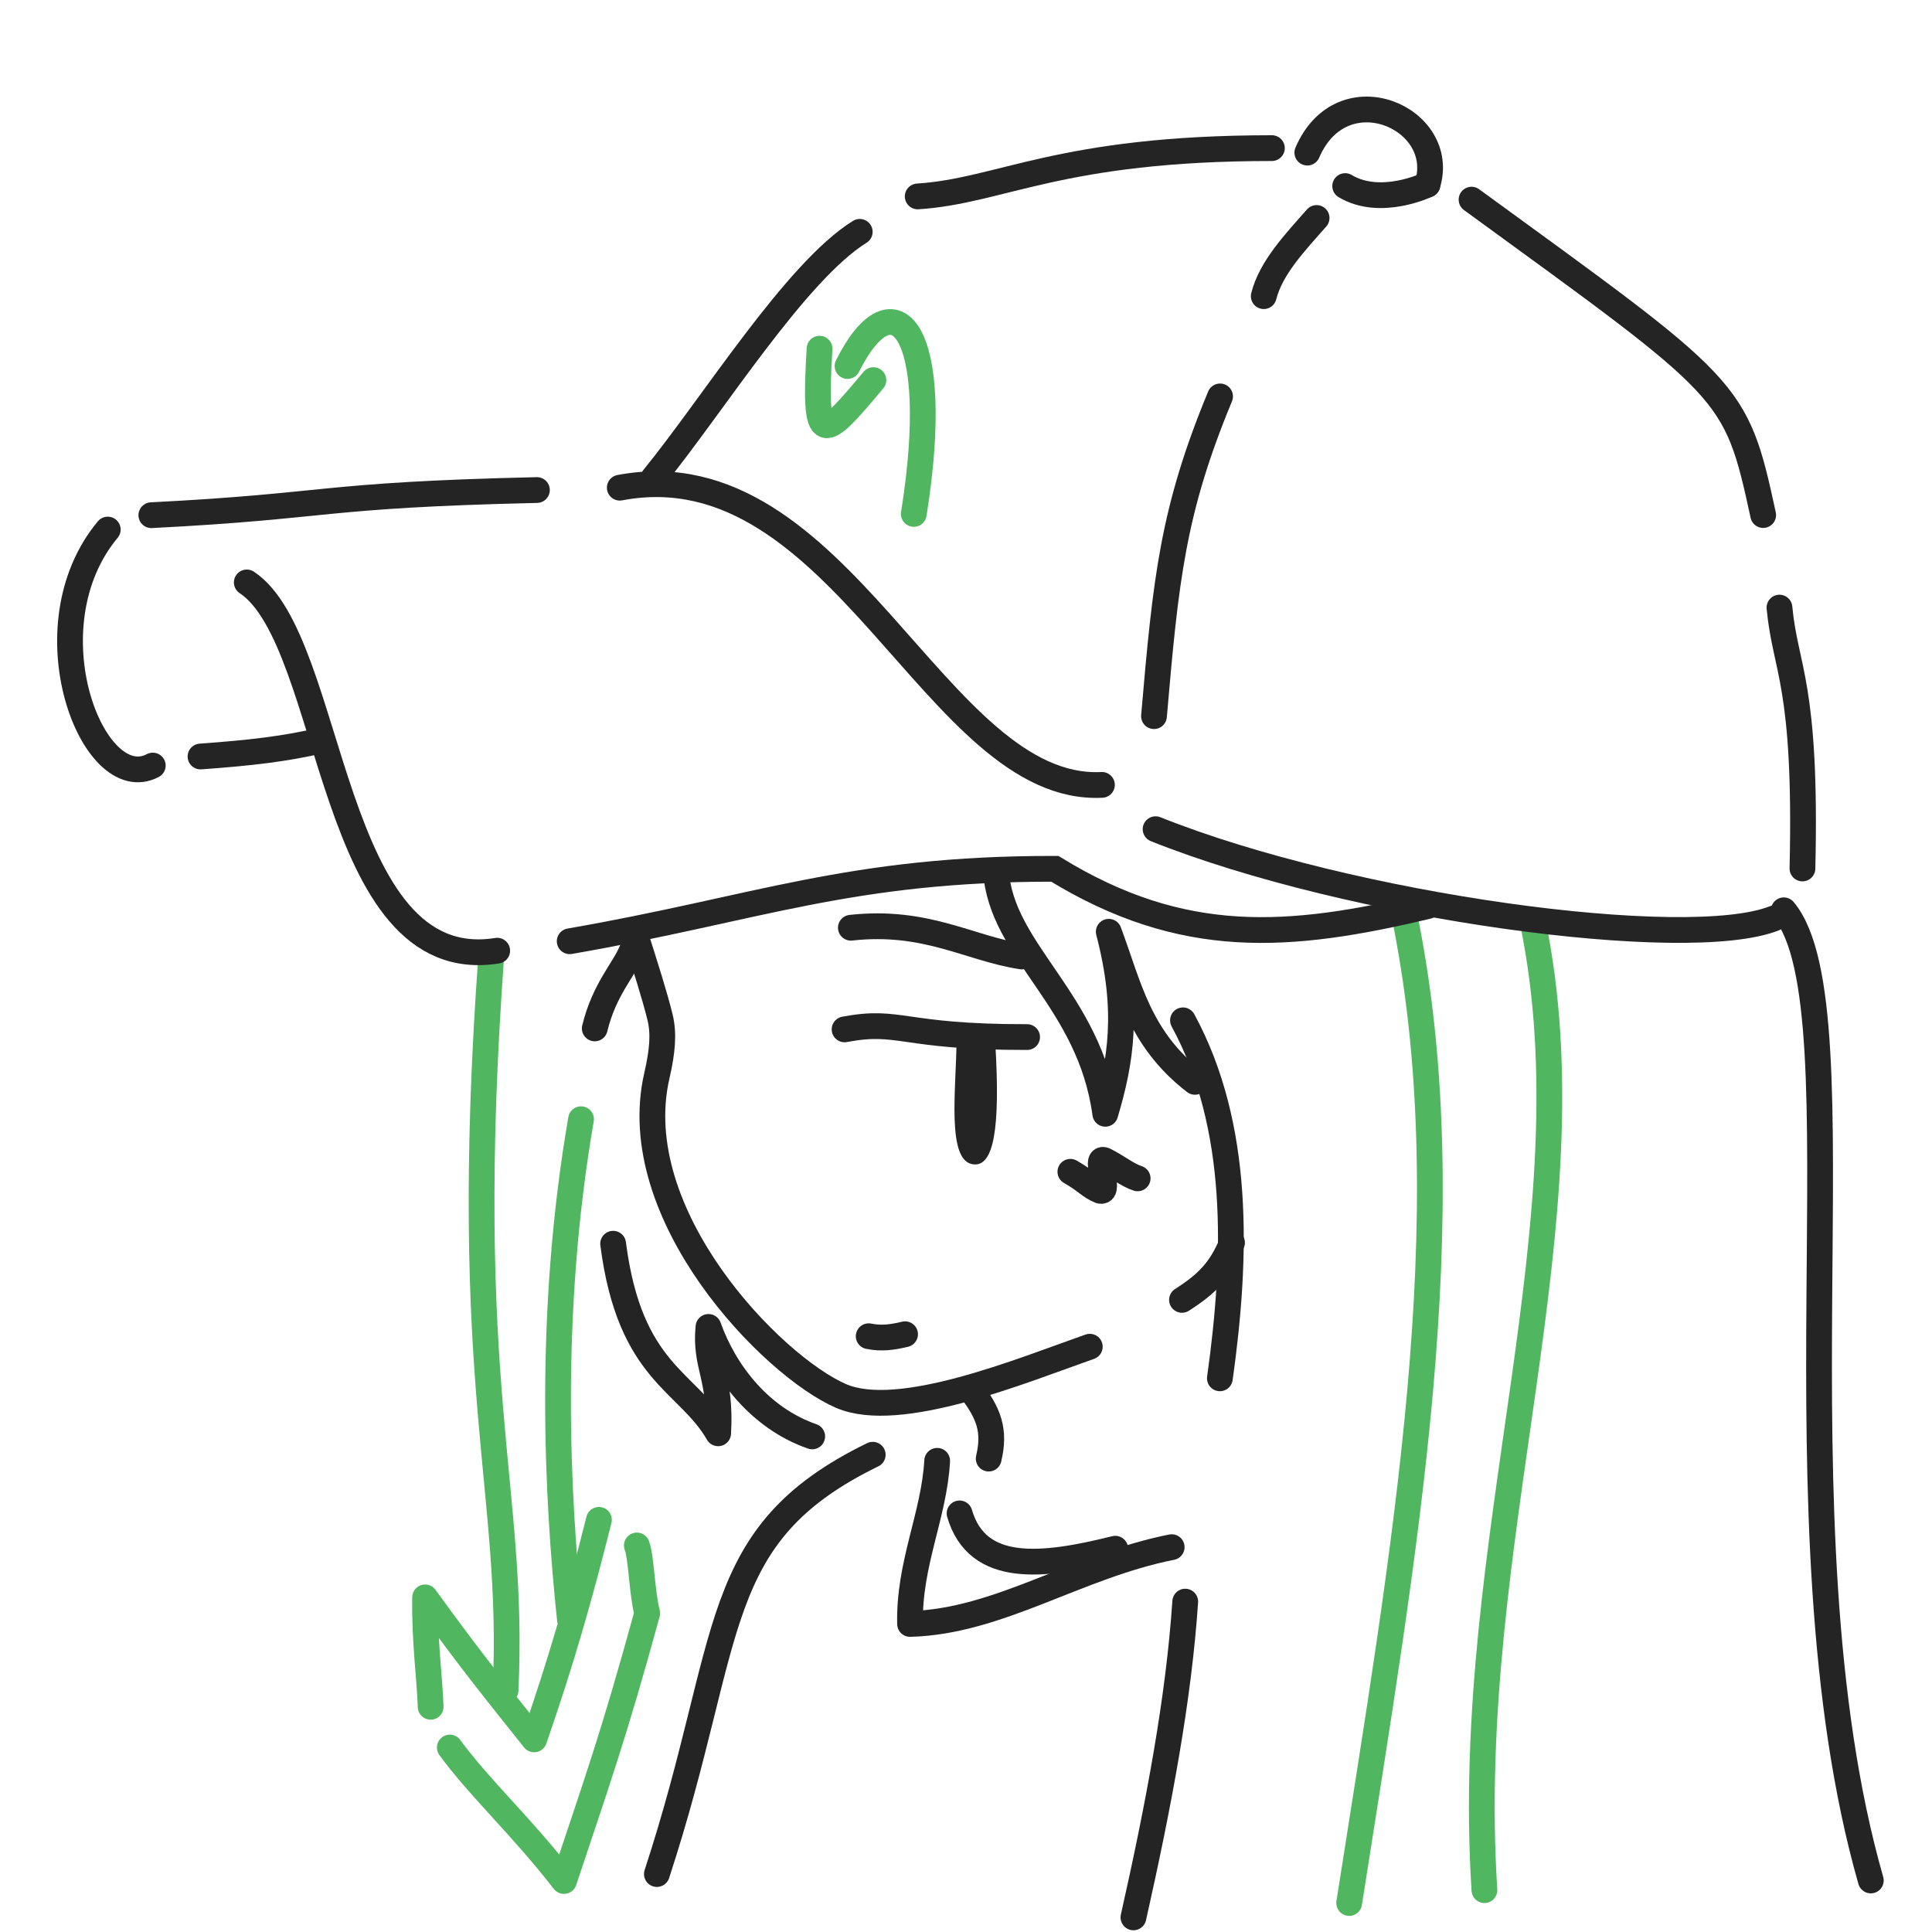
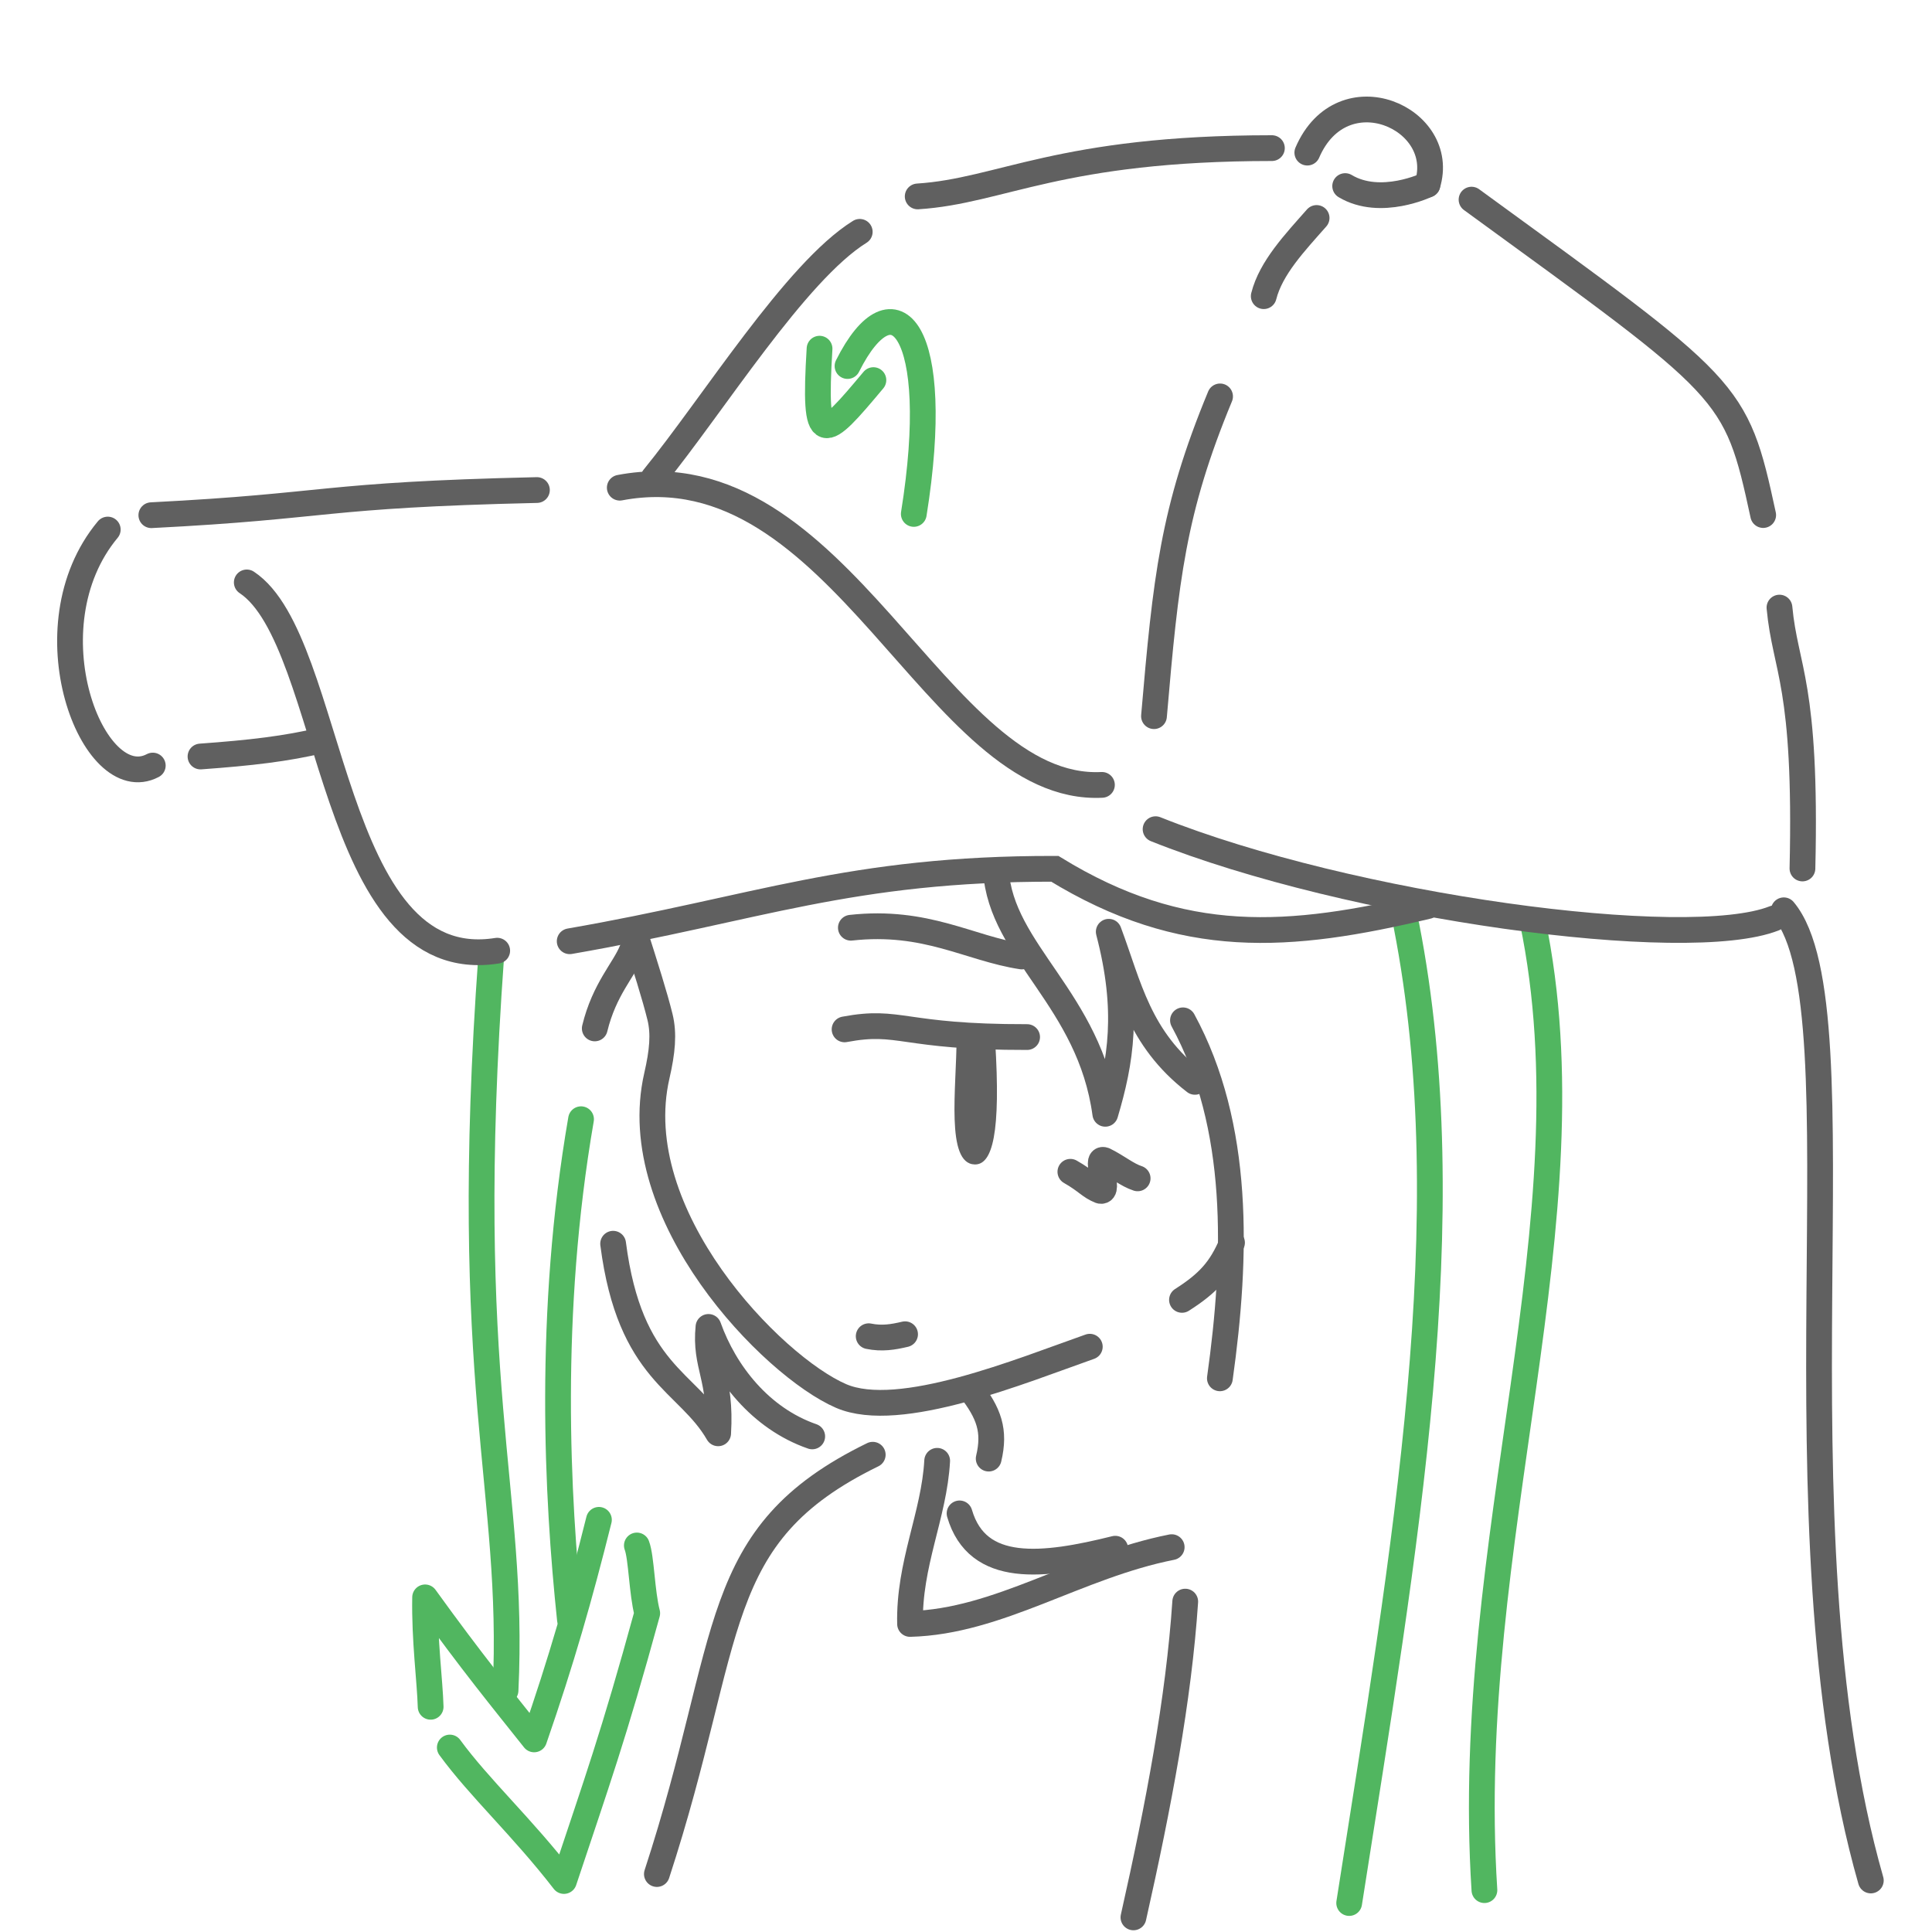
<svg xmlns="http://www.w3.org/2000/svg" width="300" height="300" viewBox="0 0 300 300" fill="none">
-   <path d="M276.987 141.351C289.686 156.536 274.5 236 290.5 292" stroke="#242424" stroke-width="4" stroke-linecap="round" />
+   <path d="M276.987 141.351C289.686 156.536 274.5 236 290.5 292" stroke="#606060" stroke-width="4" stroke-linecap="round" />
  <path d="M218.393 143.733C227.26 189.218 218.174 240.11 209.5 295.5" stroke="#51B660" stroke-width="4" stroke-linecap="round" />
  <path d="M237.972 143C247.654 189.518 227 239 230.5 293.5" stroke="#51B660" stroke-width="4" stroke-linecap="round" />
-   <path d="M184.043 248.697C183.03 263.847 179.908 280.357 176 297.731" stroke="#242424" stroke-width="4" stroke-linecap="round" />
-   <path d="M183.691 158.437C192.603 174.83 192.087 195.029 189.423 214.024" stroke="#242424" stroke-width="4" stroke-linecap="round" stroke-linejoin="round" />
-   <path d="M154.639 135.168C155.451 147.827 169.219 155.16 171.629 172.95C174.039 164.856 175.384 156.969 172.167 144.683C175.324 153.136 176.82 161.251 185.548 167.99" stroke="#242424" stroke-width="4" stroke-linecap="round" stroke-linejoin="round" />
-   <path d="M98.452 144.495C100.289 150.285 101.673 154.621 102.484 157.923C103.123 160.522 102.857 163.298 101.994 167.052C97.028 188.673 119.921 212.155 130.598 216.766C139.662 220.681 158.647 212.829 169.224 209.116" stroke="#242424" stroke-width="4" stroke-linecap="round" stroke-linejoin="round" />
-   <path d="M183.538 201.844C187.581 199.267 189.563 197.13 191.307 192.963" stroke="#242424" stroke-width="4" stroke-linecap="round" stroke-linejoin="round" />
-   <path d="M95.206 193.126C97.801 213.296 106.798 214.381 111.513 222.563C112.047 213.841 109.403 212.148 110.011 206.044C112.569 213.196 118.078 220.254 126.121 223.044" stroke="#242424" stroke-width="4" stroke-linecap="round" stroke-linejoin="round" />
+   <path d="M184.043 248.697C183.03 263.847 179.908 280.357 176 297.731" stroke="#606060" stroke-width="4" stroke-linecap="round" />
+   <path d="M183.691 158.437C192.603 174.83 192.087 195.029 189.423 214.024" stroke="#606060" stroke-width="4" stroke-linecap="round" stroke-linejoin="round" />
+   <path d="M154.639 135.168C155.451 147.827 169.219 155.16 171.629 172.95C174.039 164.856 175.384 156.969 172.167 144.683C175.324 153.136 176.82 161.251 185.548 167.99" stroke="#606060" stroke-width="4" stroke-linecap="round" stroke-linejoin="round" />
+   <path d="M98.452 144.495C100.289 150.285 101.673 154.621 102.485 157.923C103.123 160.522 102.857 163.298 101.995 167.052C97.028 188.673 119.922 212.155 130.598 216.766C139.662 220.681 158.647 212.829 169.224 209.116" stroke="#606060" stroke-width="4" stroke-linecap="round" stroke-linejoin="round" />
+   <path d="M183.538 201.844C187.581 199.267 189.563 197.13 191.307 192.963" stroke="#606060" stroke-width="4" stroke-linecap="round" stroke-linejoin="round" />
+   <path d="M95.206 193.126C97.801 213.296 106.798 214.381 111.513 222.563C112.047 213.841 109.403 212.148 110.011 206.044C112.569 213.196 118.078 220.254 126.121 223.044" stroke="#606060" stroke-width="4" stroke-linecap="round" stroke-linejoin="round" />
  <path d="M76.29 148.275C71.419 215.508 80 231 78.5 262.5" stroke="#51B660" stroke-width="4" stroke-linecap="round" stroke-linejoin="round" />
  <path d="M90.224 173.792C85 204 86.5 232.5 88.5 251.5" stroke="#51B660" stroke-width="4" stroke-linecap="round" stroke-linejoin="round" />
-   <path d="M92.355 159.692C93.835 153.591 96.915 150.574 98.104 147.62" stroke="#242424" stroke-width="4" stroke-linecap="round" stroke-linejoin="round" />
-   <path d="M135.518 225.89C109.869 238.395 114.074 254.096 102 291" stroke="#242424" stroke-width="4" stroke-linecap="round" stroke-linejoin="round" />
-   <path d="M145.524 226.834C145.057 235.311 141.101 242.84 141.313 252.166C155.089 251.811 167.225 243.151 181.939 240.241" stroke="#242424" stroke-width="4" stroke-linecap="round" stroke-linejoin="round" />
-   <path d="M149 235C151.777 244.491 161.968 243.271 173.176 240.483" stroke="#242424" stroke-width="4" stroke-linecap="round" stroke-linejoin="round" />
-   <path d="M150.596 215.601C153.587 219.47 154.554 222.135 153.523 226.492" stroke="#242424" stroke-width="4" stroke-linecap="round" stroke-linejoin="round" />
-   <path d="M140.539 207.18C138.676 207.623 136.946 207.907 134.89 207.488" stroke="#242424" stroke-width="4" stroke-linecap="round" stroke-linejoin="round" />
-   <path d="M154.526 161.642C155.424 175.92 154.122 180.881 151.357 180.816C146.798 180.708 148.533 168.846 148.534 161.201L154.526 161.642Z" fill="#242424" />
-   <path d="M131.145 159.84C139.862 158.205 139.953 161.075 159.49 161.035" stroke="#242424" stroke-width="4" stroke-linecap="round" stroke-linejoin="round" />
-   <path d="M166.207 181.955C168.745 183.395 169.18 184.251 170.866 184.917C172.574 185.202 169.817 179.547 171.468 180.142C173.483 181.128 175.016 182.45 176.652 182.974" stroke="#242424" stroke-width="4" stroke-linecap="round" stroke-linejoin="round" />
+   <path d="M92.356 159.692C93.835 153.591 96.915 150.574 98.105 147.62" stroke="#606060" stroke-width="4" stroke-linecap="round" stroke-linejoin="round" />
+   <path d="M135.518 225.89C109.869 238.395 114.074 254.096 102 291" stroke="#606060" stroke-width="4" stroke-linecap="round" stroke-linejoin="round" />
+   <path d="M145.524 226.834C145.057 235.311 141.101 242.84 141.313 252.166C155.089 251.811 167.225 243.151 181.939 240.241" stroke="#606060" stroke-width="4" stroke-linecap="round" stroke-linejoin="round" />
+   <path d="M149 235C151.777 244.491 161.968 243.271 173.176 240.483" stroke="#606060" stroke-width="4" stroke-linecap="round" stroke-linejoin="round" />
+   <path d="M150.596 215.601C153.588 219.47 154.555 222.135 153.523 226.492" stroke="#606060" stroke-width="4" stroke-linecap="round" stroke-linejoin="round" />
+   <path d="M140.539 207.18C138.676 207.623 136.946 207.907 134.89 207.488" stroke="#606060" stroke-width="4" stroke-linecap="round" stroke-linejoin="round" />
+   <path d="M154.526 161.642C155.424 175.92 154.122 180.881 151.357 180.816C146.798 180.708 148.534 168.846 148.534 161.201L154.526 161.642Z" fill="#606060" />
+   <path d="M131.146 159.84C139.862 158.205 139.954 161.075 159.49 161.035" stroke="#606060" stroke-width="4" stroke-linecap="round" stroke-linejoin="round" />
+   <path d="M166.207 181.955C168.745 183.395 169.18 184.251 170.866 184.917C172.574 185.202 169.817 179.547 171.468 180.142C173.483 181.128 175.016 182.45 176.652 182.974" stroke="#606060" stroke-width="4" stroke-linecap="round" stroke-linejoin="round" />
  <path d="M93 236C90 248 87.214 257.757 82.941 270.092C77.919 263.772 73.393 258.275 66.011 248.04C65.891 254.694 66.76 261.02 66.87 265.031M69.848 271.355C74.44 277.641 81.085 283.699 87.57 292.081C92.636 276.853 95.241 269.697 100.5 250.5C99.662 247.331 99.602 241.839 98.891 239.981" stroke="#51B660" stroke-width="4" stroke-linecap="round" stroke-linejoin="round" />
-   <path d="M132.123 144.057C143.835 142.765 150.55 147.293 158.659 148.521" stroke="#242424" stroke-width="4" stroke-linecap="round" stroke-linejoin="round" />
-   <path d="M101.487 74.195C110.71 62.882 123.534 42.197 133.5 36" stroke="#242424" stroke-width="4" stroke-linecap="round" />
-   <path d="M142.5 30.5C155.49 29.666 164.5 23 197.5 23" stroke="#242424" stroke-width="4" stroke-linecap="round" />
-   <path d="M203 23.698C208.445 11.064 224.861 18.358 221.652 28.674" stroke="#242424" stroke-width="4" stroke-linecap="round" />
-   <path d="M221.652 28.674C221.652 28.674 214.393 32.195 208.878 28.894" stroke="#242424" stroke-width="4" stroke-linecap="round" />
-   <path d="M228.5 31C269.044 60.535 269.508 60.194 273.786 79.976" stroke="#242424" stroke-width="4" stroke-linecap="round" />
-   <path d="M276.315 94.347C277.208 103.97 280.562 106.103 279.883 134.857" stroke="#242424" stroke-width="4" stroke-linecap="round" />
-   <path d="M96.239 75.728C130.549 69.228 145.333 123.174 171.107 121.876" stroke="#242424" stroke-width="4" stroke-linecap="round" />
-   <path d="M23.5 80C51.593 78.572 49.402 76.874 83.373 76.093" stroke="#242424" stroke-width="4" stroke-linecap="round" />
-   <path d="M16.733 82.229C4.119 97.383 14.429 123.773 23.723 118.875" stroke="#242424" stroke-width="4" stroke-linecap="round" />
-   <path d="M31.134 117.469C38.997 116.901 44.435 116.263 49.931 114.958" stroke="#242424" stroke-width="4" stroke-linecap="round" />
-   <path d="M38.321 90.438C52.055 99.522 50.93 151.844 77.206 147.623" stroke="#242424" stroke-width="4" stroke-linecap="round" />
-   <path d="M88.462 146.157C117.587 141.108 131.886 134.859 163.788 134.907C183.691 147.111 200.149 145.832 221.719 140.688" stroke="#242424" stroke-width="4" stroke-linecap="round" />
-   <path d="M179.439 128.756C209.779 140.886 261.997 147.939 275.489 142.602" stroke="#242424" stroke-width="4" stroke-linecap="round" />
+   <path d="M132.123 144.057C143.835 142.765 150.55 147.293 158.659 148.521" stroke="#606060" stroke-width="4" stroke-linecap="round" stroke-linejoin="round" />
+   <path d="M101.487 74.195C110.711 62.882 123.534 42.197 133.5 36" stroke="#606060" stroke-width="4" stroke-linecap="round" />
+   <path d="M142.5 30.5C155.49 29.666 164.5 23 197.5 23" stroke="#606060" stroke-width="4" stroke-linecap="round" />
+   <path d="M203 23.698C208.445 11.064 224.861 18.358 221.652 28.674" stroke="#606060" stroke-width="4" stroke-linecap="round" />
+   <path d="M221.652 28.674C221.652 28.674 214.393 32.195 208.878 28.894" stroke="#606060" stroke-width="4" stroke-linecap="round" />
+   <path d="M228.5 31C269.044 60.535 269.508 60.194 273.786 79.976" stroke="#606060" stroke-width="4" stroke-linecap="round" />
+   <path d="M276.315 94.347C277.208 103.97 280.562 106.103 279.883 134.857" stroke="#606060" stroke-width="4" stroke-linecap="round" />
+   <path d="M96.239 75.728C130.549 69.228 145.332 123.174 171.107 121.876" stroke="#606060" stroke-width="4" stroke-linecap="round" />
+   <path d="M23.5 80C51.593 78.572 49.402 76.874 83.373 76.093" stroke="#606060" stroke-width="4" stroke-linecap="round" />
+   <path d="M16.733 82.229C4.119 97.383 14.429 123.773 23.723 118.875" stroke="#606060" stroke-width="4" stroke-linecap="round" />
+   <path d="M31.134 117.469C38.997 116.901 44.435 116.263 49.931 114.958" stroke="#606060" stroke-width="4" stroke-linecap="round" />
+   <path d="M38.321 90.438C52.055 99.522 50.93 151.844 77.206 147.623" stroke="#606060" stroke-width="4" stroke-linecap="round" />
+   <path d="M88.462 146.157C117.587 141.108 131.886 134.859 163.788 134.907C183.691 147.111 200.149 145.832 221.719 140.688" stroke="#606060" stroke-width="4" stroke-linecap="round" />
+   <path d="M179.439 128.756C209.779 140.886 261.997 147.939 275.489 142.602" stroke="#606060" stroke-width="4" stroke-linecap="round" />
  <path d="M131.603 56.837C138.789 42.475 146.511 51.024 141.894 79.803" stroke="#51B660" stroke-width="4" stroke-linecap="round" stroke-linejoin="round" />
  <path d="M127.259 54.145C126.296 69.895 127.791 68.373 135.621 59.023" stroke="#51B660" stroke-width="4" stroke-linecap="round" stroke-linejoin="round" />
-   <path d="M179.191 111.204C181.026 89.859 182.108 79.276 189.452 61.554" stroke="#242424" stroke-width="4" stroke-linecap="round" stroke-linejoin="round" />
-   <path d="M196.235 45.988C197.343 41.586 201.078 37.664 204.443 33.847" stroke="#242424" stroke-width="4" stroke-linecap="round" stroke-linejoin="round" />
+   <path d="M179.191 111.204C181.026 89.859 182.108 79.276 189.452 61.554" stroke="#606060" stroke-width="4" stroke-linecap="round" stroke-linejoin="round" />
+   <path d="M196.235 45.988C197.343 41.586 201.078 37.664 204.443 33.847" stroke="#606060" stroke-width="4" stroke-linecap="round" stroke-linejoin="round" />
</svg>
